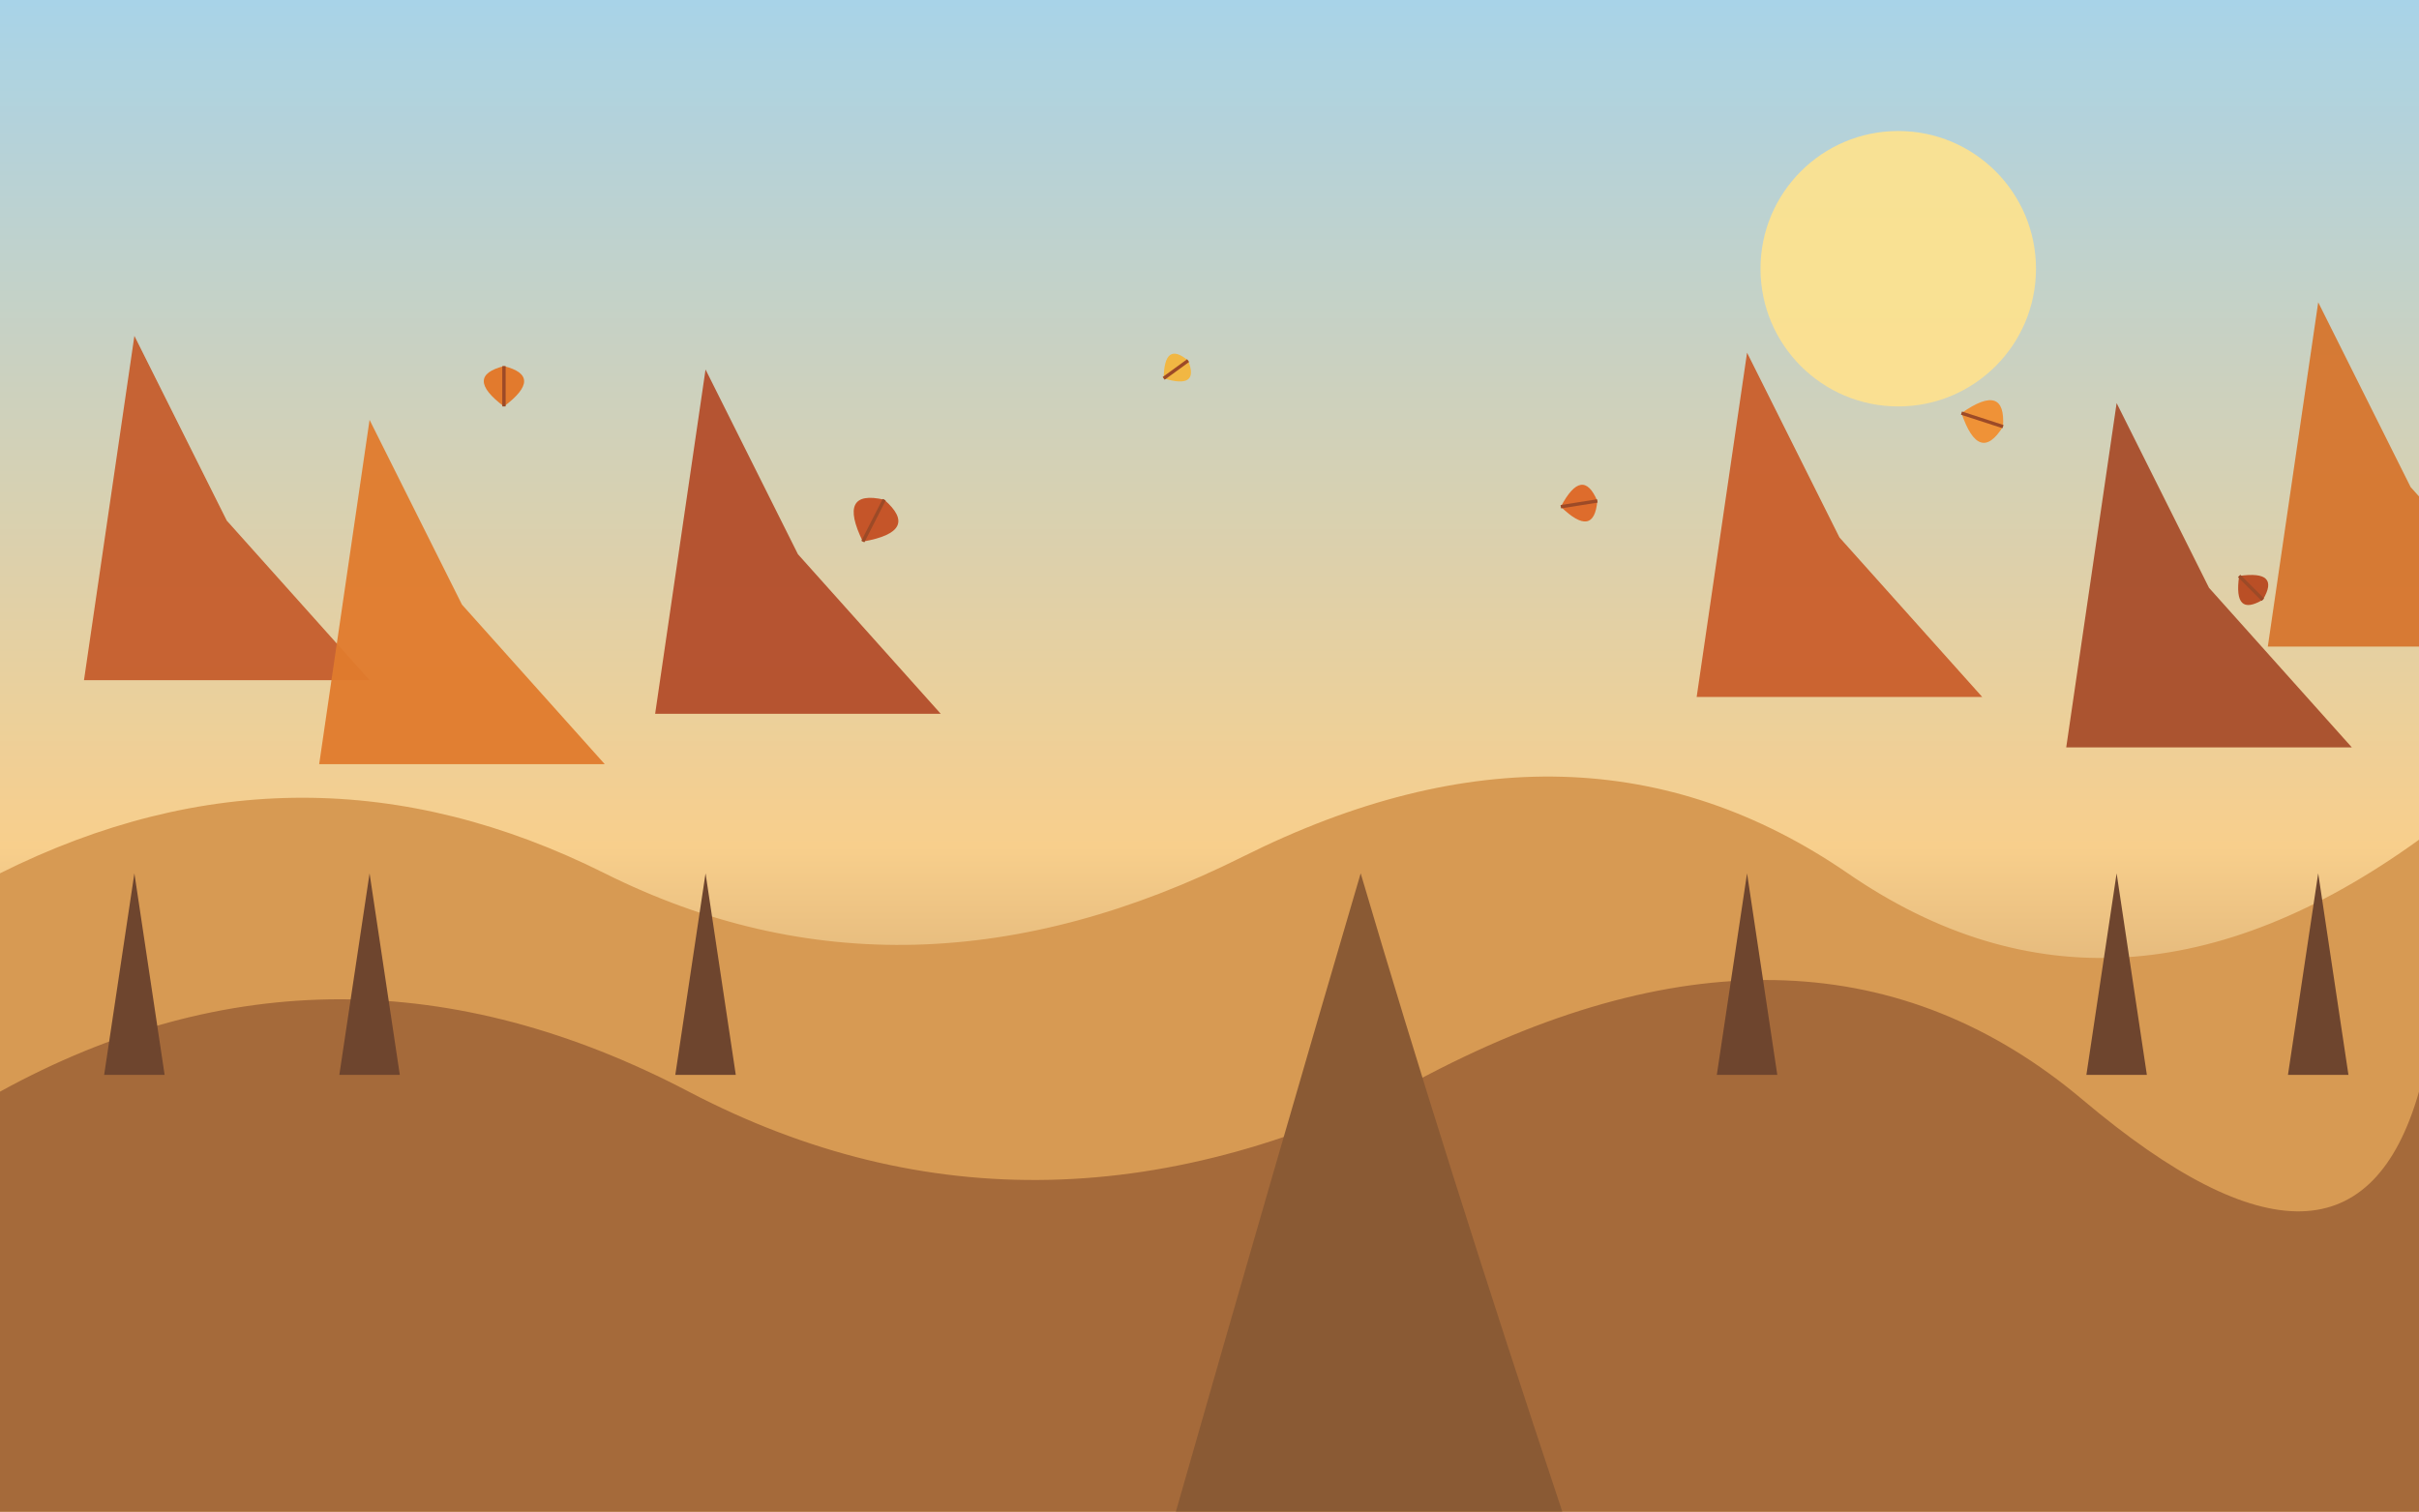
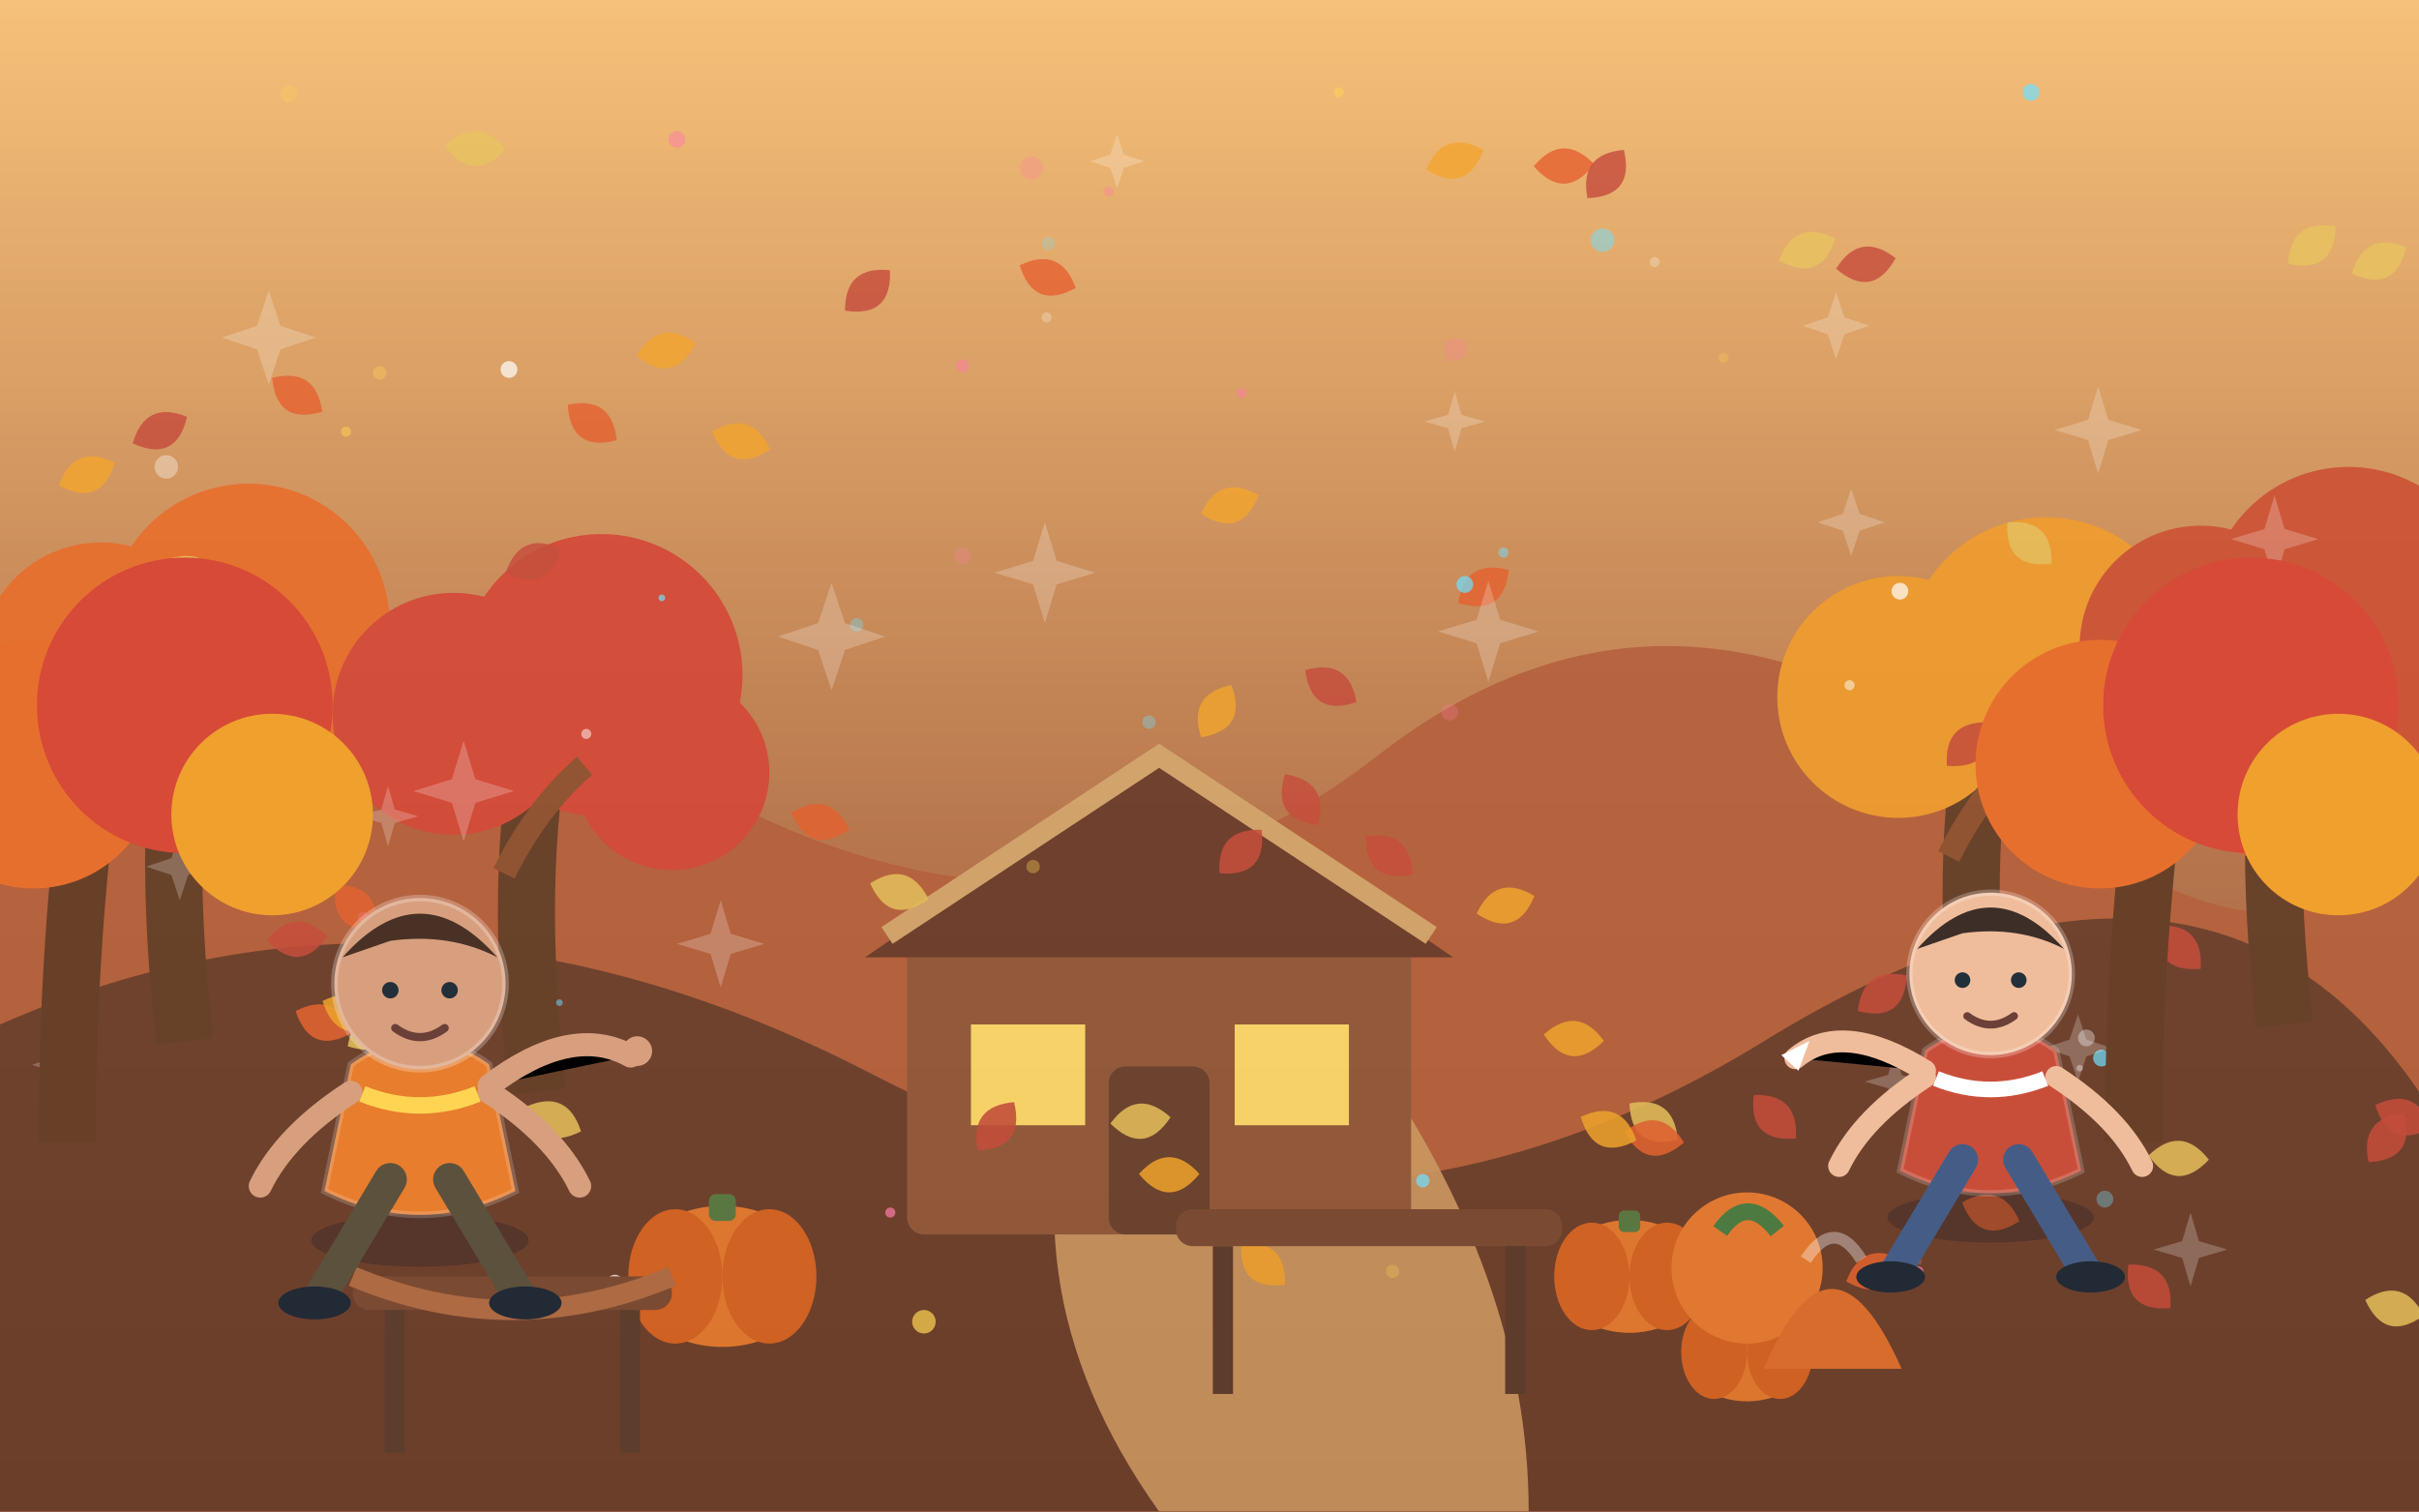
<svg xmlns="http://www.w3.org/2000/svg" viewBox="0 0 1440 900" preserveAspectRatio="xMidYMid slice">
  <defs>
-     <linearGradient id="autumn-bg" x1="0" y1="0" x2="0" y2="1">
-       <stop stop-color="#a8d3e8" />
-       <stop offset=".56" stop-color="#f8cf8c" />
-       <stop offset="1" stop-color="#8f5b35" />
+     <linearGradient id="bg-autumn" x1="0" y1="0" x2="0" y2="1">
+       <stop offset="0" stop-color="#f6be73" />
+       <stop offset="1" stop-color="#8c3f2d" />
    </linearGradient>
-     <linearGradient id="autumn-hill" x1="0" y1="0" x2="1" y2="1">
-       <stop stop-color="#ffffff" stop-opacity=".92" />
-       <stop offset="1" stop-color="#cfd8e6" stop-opacity=".95" />
+     <linearGradient id="ground" x1="0" y1="0" x2="0" y2="1">
+       <stop offset="0" stop-color="#ffffff" stop-opacity=".18" />
+       <stop offset="1" stop-color="#000000" stop-opacity=".18" />
    </linearGradient>
-     <linearGradient id="autumn-shadow" x1="0" y1="0" x2="0" y2="1">
-       <stop stop-color="#000" stop-opacity=".04" />
-       <stop offset="1" stop-color="#000" stop-opacity=".28" />
+     <linearGradient id="glass" x1="0" y1="0" x2="0" y2="1">
+       <stop offset="0" stop-color="#ffffff" stop-opacity=".34" />
+       <stop offset="1" stop-color="#ffffff" stop-opacity=".05" />
    </linearGradient>
-     <filter id="autumn-soft">
+     <filter id="shadow" x="-40%" y="-40%" width="180%" height="180%">
+       <feDropShadow dx="0" dy="10" stdDeviation="8" flood-color="#000" flood-opacity=".25" />
+     </filter>
+     <filter id="soft" x="-40%" y="-40%" width="180%" height="180%">
      <feGaussianBlur stdDeviation="18" />
    </filter>
-     <filter id="autumn-shadow">
-       <feDropShadow dx="0" dy="14" stdDeviation="10" flood-opacity=".18" />
+     <filter id="glow" x="-60%" y="-60%" width="220%" height="220%">
+       <feGaussianBlur stdDeviation="10" result="b" />
+       <feMerge>
+         <feMergeNode in="b" />
+         <feMergeNode in="SourceGraphic" />
+       </feMerge>
    </filter>
  </defs>
-   <rect width="1440" height="900" fill="url(#autumn-bg)" />
-   <circle cx="1130" cy="160" r="82" fill="#ffe28d" opacity=".9" />
-   <path d="M0 520 Q180 430 360 520 T740 510 T1100 520 T1440 500 L1440 900 L0 900Z" fill="#d79a53" />
-   <path d="M0 650 Q200 540 410 650 T850 640 T1240 655 T1440 650 L1440 900 L0 900Z" fill="#a56a3a" />
-   <path d="M700 900 Q760 690 810 520 Q860 690 930 900Z" fill="#8a5a34" />
-   <path d="M80 520 L62 640 L98 640Z" fill="#6e452e" />
-   <path d="M80 200 l55 110 l85 95 l-170 0Z" fill="#c55d2d" opacity=".95" />
-   <path d="M220 520 L202 640 L238 640Z" fill="#6e452e" />
-   <path d="M220 250 l55 110 l85 95 l-170 0Z" fill="#e17b2d" opacity=".95" />
-   <path d="M420 520 L402 640 L438 640Z" fill="#6e452e" />
-   <path d="M420 220 l55 110 l85 95 l-170 0Z" fill="#b34e2b" opacity=".95" />
-   <path d="M1040 520 L1022 640 L1058 640Z" fill="#6e452e" />
-   <path d="M1040 210 l55 110 l85 95 l-170 0Z" fill="#c95e2c" opacity=".95" />
-   <path d="M1260 520 L1242 640 L1278 640Z" fill="#6e452e" />
-   <path d="M1260 240 l55 110 l85 95 l-170 0Z" fill="#a84e2b" opacity=".95" />
-   <path d="M1380 520 L1362 640 L1398 640Z" fill="#6e452e" />
-   <path d="M1380 180 l55 110 l85 95 l-170 0Z" fill="#d6762e" opacity=".95" />
-   <g transform="translate(300 230) rotate(0)">
-     <path d="M0 -12 Q24 -6.0 0 12 Q-24 -6.0 0 -12Z" fill="#e27a2d" />
-     <path d="M0 -12 V12" stroke="#9c4a27" stroke-width="2" />
-   </g>
-   <g transform="translate(520 310) rotate(27)">
-     <path d="M0 -14 Q28 -7.0 0 14 Q-28 -7.0 0 -14Z" fill="#c55529" />
-     <path d="M0 -14 V14" stroke="#9c4a27" stroke-width="2" />
-   </g>
-   <g transform="translate(700 220) rotate(54)">
-     <path d="M0 -9 Q18 -4.5 0 9 Q-18 -4.5 0 -9Z" fill="#f1b743" />
-     <path d="M0 -9 V9" stroke="#9c4a27" stroke-width="2" />
-   </g>
-   <g transform="translate(940 300) rotate(81)">
-     <path d="M0 -11 Q22 -5.5 0 11 Q-22 -5.5 0 -11Z" fill="#de6c2c" />
-     <path d="M0 -11 V11" stroke="#9c4a27" stroke-width="2" />
-   </g>
-   <g transform="translate(1180 250) rotate(108)">
-     <path d="M0 -13 Q26 -6.5 0 13 Q-26 -6.5 0 -13Z" fill="#ef9237" />
-     <path d="M0 -13 V13" stroke="#9c4a27" stroke-width="2" />
-   </g>
-   <g transform="translate(1340 350) rotate(135)">
-     <path d="M0 -10 Q20 -5.0 0 10 Q-20 -5.0 0 -10Z" fill="#ba4f26" />
-     <path d="M0 -10 V10" stroke="#9c4a27" stroke-width="2" />
+   <rect width="1440" height="900" fill="url(#bg-autumn)" />
+   <path d="M0 470 Q200 350 420 470 T820 450 T1200 470 T1440 440 V900 H0Z" fill="#b9623c" />
+   <path d="M0 610 Q250 500 520 640 T1050 620 T1440 650 V900 H0Z" fill="#70412c" />
+   <path d="M690 900 Q590 760 650 610 Q710 520 690 470 Q720 520 810 620 Q910 760 910 900Z" fill="#d29b62" opacity=".9" />
+   <g transform="translate(110 360)">
+     <path d="M0 260 Q-15 130 4 40" stroke="#694027" stroke-width="34" fill="none" />
+     <circle cx="-50" cy="35" r="72" fill="#e96f2c" />
+     <circle cx="38" cy="12" r="84" fill="#e96f2c" />
+     <circle cx="80" cy="70" r="58" fill="#e96f2c" />
+     <path d="M-20 130 Q0 90 28 66" stroke="#935330" stroke-width="14" fill="none" />
+   </g>
+   <g transform="translate(320 390)">
+     <path d="M0 260 Q-15 130 4 40" stroke="#694027" stroke-width="34" fill="none" />
+     <circle cx="-50" cy="35" r="72" fill="#d64a37" />
+     <circle cx="38" cy="12" r="84" fill="#d64a37" />
+     <circle cx="80" cy="70" r="58" fill="#d64a37" />
+     <path d="M-20 130 Q0 90 28 66" stroke="#935330" stroke-width="14" fill="none" />
+   </g>
+   <g transform="translate(1180 380)">
+     <path d="M0 260 Q-15 130 4 40" stroke="#694027" stroke-width="34" fill="none" />
+     <circle cx="-50" cy="35" r="72" fill="#f09a2d" />
+     <circle cx="38" cy="12" r="84" fill="#f09a2d" />
+     <circle cx="80" cy="70" r="58" fill="#f09a2d" />
+     <path d="M-20 130 Q0 90 28 66" stroke="#935330" stroke-width="14" fill="none" />
+   </g>
+   <g transform="translate(1360 350)">
+     <path d="M0 260 Q-15 130 4 40" stroke="#694027" stroke-width="34" fill="none" />
+     <circle cx="-50" cy="35" r="72" fill="#cf5433" />
+     <circle cx="38" cy="12" r="84" fill="#cf5433" />
+     <circle cx="80" cy="70" r="58" fill="#cf5433" />
+     <path d="M-20 130 Q0 90 28 66" stroke="#935330" stroke-width="14" fill="none" />
+   </g>
+   <g transform="translate(540 545)">
+     <rect x="0" y="0" width="300" height="190" rx="10" fill="#955a3a" />
+     <path d="M-25 25 L150 -95 L325 25 Z" fill="#6e3e2a" />
+     <path d="M-12 12 L150 -95 L312 12" stroke="#d6a56a" stroke-width="12" fill="none" />
+     <rect x="38" y="65" width="68" height="60" fill="#ffd86a" />
+     <rect x="195" y="65" width="68" height="60" fill="#ffd86a" />
+     <rect x="120" y="90" width="60" height="100" rx="10" fill="#6d432d" />
+   </g>
+   <g transform="translate(430 760) scale(1)">
+     <ellipse cx="0" cy="0" rx="55" ry="42" fill="#e67b2f" />
+     <ellipse cx="-28" cy="0" rx="28" ry="40" fill="#d86524" />
+     <ellipse cx="28" cy="0" rx="28" ry="40" fill="#d86524" />
+     <rect x="-8" y="-49" width="16" height="16" rx="4" fill="#5d7b42" />
+   </g>
+   <g transform="translate(970 760) scale(0.8)">
+     <ellipse cx="0" cy="0" rx="55" ry="42" fill="#e67b2f" />
+     <ellipse cx="-28" cy="0" rx="28" ry="40" fill="#d86524" />
+     <ellipse cx="28" cy="0" rx="28" ry="40" fill="#d86524" />
+     <rect x="-8" y="-49" width="16" height="16" rx="4" fill="#5d7b42" />
+   </g>
+   <g transform="translate(1040 805) scale(0.7)">
+     <ellipse cx="0" cy="0" rx="55" ry="42" fill="#e67b2f" />
+     <ellipse cx="-28" cy="0" rx="28" ry="40" fill="#d86524" />
+     <ellipse cx="28" cy="0" rx="28" ry="40" fill="#d86524" />
+     <rect x="-8" y="-49" width="16" height="16" rx="4" fill="#5d7b42" />
+   </g>
+   <path d="M1159 456 q18 -20 36 0 q-18 22 -36 0Z" fill="#c94d3a" transform="rotate(-46 1159 456)" opacity=".88" />
+   <path d="M1195 311 q18 -20 36 0 q-18 22 -36 0Z" fill="#e8c05a" transform="rotate(43 1195 311)" opacity=".88" />
+   <path d="M1168 716 q18 -20 36 0 q-18 22 -36 0Z" fill="#e6632e" transform="rotate(18 1168 716)" opacity=".88" />
+   <path d="M1267 753 q18 -20 36 0 q-18 22 -36 0Z" fill="#c94d3a" transform="rotate(46 1267 753)" opacity=".88" />
+   <path d="M79 264 q18 -20 36 0 q-18 22 -36 0Z" fill="#c94d3a" transform="rotate(-26 79 264)" opacity=".88" />
+   <path d="M715 439 q18 -20 36 0 q-18 22 -36 0Z" fill="#f3a32b" transform="rotate(-60 715 439)" opacity=".88" />
+   <path d="M313 659 q18 -20 36 0 q-18 22 -36 0Z" fill="#e8c05a" transform="rotate(24 313 659)" opacity=".88" />
+   <path d="M162 225 q18 -20 36 0 q-18 22 -36 0Z" fill="#e6632e" transform="rotate(34 162 225)" opacity=".88" />
+   <path d="M207 623 q18 -20 36 0 q-18 22 -36 0Z" fill="#e8c05a" transform="rotate(-33 207 623)" opacity=".88" />
+   <path d="M879 544 q18 -20 36 0 q-18 22 -36 0Z" fill="#f3a32b" transform="rotate(-17 879 544)" opacity=".88" />
+   <path d="M777 399 q18 -20 36 0 q-18 22 -36 0Z" fill="#c94d3a" transform="rotate(32 777 399)" opacity=".88" />
+   <path d="M1182 690 q18 -20 36 0 q-18 22 -36 0Z" fill="#e6632e" transform="rotate(-50 1182 690)" opacity=".88" />
+   <path d="M338 241 q18 -20 36 0 q-18 22 -36 0Z" fill="#e6632e" transform="rotate(36 338 241)" opacity=".88" />
+   <path d="M1400 163 q18 -20 36 0 q-18 22 -36 0Z" fill="#e8c05a" transform="rotate(-26 1400 163)" opacity=".88" />
+   <path d="M1375 514 q18 -20 36 0 q-18 22 -36 0Z" fill="#e8c05a" transform="rotate(2 1375 514)" opacity=".88" />
+   <path d="M868 359 q18 -20 36 0 q-18 22 -36 0Z" fill="#e6632e" transform="rotate(-33 868 359)" opacity=".88" />
+   <path d="M726 520 q18 -20 36 0 q-18 22 -36 0Z" fill="#c94d3a" transform="rotate(-46 726 520)" opacity=".88" />
+   <path d="M1408 774 q18 -20 36 0 q-18 22 -36 0Z" fill="#e8c05a" transform="rotate(15 1408 774)" opacity=".88" />
+   <path d="M1099 763 q18 -20 36 0 q-18 22 -36 0Z" fill="#e6632e" transform="rotate(-21 1099 763)" opacity=".88" />
+   <path d="M471 484 q18 -20 36 0 q-18 22 -36 0Z" fill="#e6632e" transform="rotate(16 471 484)" opacity=".88" />
+   <path d="M35 289 q18 -20 36 0 q-18 22 -36 0Z" fill="#f3a32b" transform="rotate(-22 35 289)" opacity=".88" />
+   <path d="M301 341 q18 -20 36 0 q-18 22 -36 0Z" fill="#c94d3a" transform="rotate(-23 301 341)" opacity=".88" />
+   <path d="M265 87 q18 -20 36 0 q-18 22 -36 0Z" fill="#e8c05a" transform="rotate(3 265 87)" opacity=".88" />
+   <path d="M379 212 q18 -20 36 0 q-18 22 -36 0Z" fill="#f3a32b" transform="rotate(-12 379 212)" opacity=".88" />
+   <path d="M1044 652 q18 -20 36 0 q-18 22 -36 0Z" fill="#c94d3a" transform="rotate(46 1044 652)" opacity=".88" />
+   <path d="M167 486 q18 -20 36 0 q-18 22 -36 0Z" fill="#e6632e" transform="rotate(50 167 486)" opacity=".88" />
+   <path d="M913 99 q18 -20 36 0 q-18 22 -36 0Z" fill="#e6632e" transform="rotate(-2 913 99)" opacity=".88" />
+   <path d="M661 669 q18 -20 36 0 q-18 22 -36 0Z" fill="#e8c05a" transform="rotate(-6 661 669)" opacity=".88" />
+   <path d="M1331 507 q18 -20 36 0 q-18 22 -36 0Z" fill="#e6632e" transform="rotate(-23 1331 507)" opacity=".88" />
+   <path d="M849 101 q18 -20 36 0 q-18 22 -36 0Z" fill="#f3a32b" transform="rotate(-19 849 101)" opacity=".88" />
+   <path d="M1285 551 q18 -20 36 0 q-18 22 -36 0Z" fill="#c94d3a" transform="rotate(46 1285 551)" opacity=".88" />
+   <path d="M200 527 q18 -20 36 0 q-18 22 -36 0Z" fill="#e6632e" transform="rotate(48 200 527)" opacity=".88" />
+   <path d="M518 526 q18 -20 36 0 q-18 22 -36 0Z" fill="#e8c05a" transform="rotate(15 518 526)" opacity=".88" />
+   <path d="M1093 160 q18 -20 36 0 q-18 22 -36 0Z" fill="#c94d3a" transform="rotate(-10 1093 160)" opacity=".88" />
+   <path d="M715 306 q18 -20 36 0 q-18 22 -36 0Z" fill="#f3a32b" transform="rotate(-18 715 306)" opacity=".88" />
+   <path d="M176 602 q18 -20 36 0 q-18 22 -36 0Z" fill="#e6632e" transform="rotate(21 176 602)" opacity=".88" />
+   <path d="M1106 602 q18 -20 36 0 q-18 22 -36 0Z" fill="#c94d3a" transform="rotate(-36 1106 602)" opacity=".88" />
+   <path d="M739 740 q18 -20 36 0 q-18 22 -36 0Z" fill="#f3a32b" transform="rotate(44 739 740)" opacity=".88" />
+   <path d="M503 185 q18 -20 36 0 q-18 22 -36 0Z" fill="#c94d3a" transform="rotate(-42 503 185)" opacity=".88" />
+   <path d="M424 257 q18 -20 36 0 q-18 22 -36 0Z" fill="#f3a32b" transform="rotate(17 424 257)" opacity=".88" />
+   <path d="M1362 157 q18 -20 36 0 q-18 22 -36 0Z" fill="#e8c05a" transform="rotate(-38 1362 157)" opacity=".88" />
+   <path d="M970 657 q18 -20 36 0 q-18 22 -36 0Z" fill="#e8c05a" transform="rotate(37 970 657)" opacity=".88" />
+   <path d="M1414 658 q18 -20 36 0 q-18 22 -36 0Z" fill="#c94d3a" transform="rotate(22 1414 658)" opacity=".88" />
+   <path d="M1304 403 q18 -20 36 0 q-18 22 -36 0Z" fill="#e8c05a" transform="rotate(-41 1304 403)" opacity=".88" />
+   <path d="M159 560 q18 -20 36 0 q-18 22 -36 0Z" fill="#c94d3a" transform="rotate(-4 159 560)" opacity=".88" />
+   <path d="M582 685 q18 -20 36 0 q-18 22 -36 0Z" fill="#c94d3a" transform="rotate(-53 582 685)" opacity=".88" />
+   <path d="M1059 155 q18 -20 36 0 q-18 22 -36 0Z" fill="#e8c05a" transform="rotate(-21 1059 155)" opacity=".88" />
+   <path d="M945 118 q18 -20 36 0 q-18 22 -36 0Z" fill="#c94d3a" transform="rotate(-53 945 118)" opacity=".88" />
+   <path d="M607 158 q18 -20 36 0 q-18 22 -36 0Z" fill="#e6632e" transform="rotate(22 607 158)" opacity=".88" />
+   <path d="M1279 688 q18 -20 36 0 q-18 22 -36 0Z" fill="#e8c05a" transform="rotate(4 1279 688)" opacity=".88" />
+   <path d="M967 674 q18 -20 36 0 q-18 22 -36 0Z" fill="#e6632e" transform="rotate(10 967 674)" opacity=".88" />
+   <path d="M941 665 q18 -20 36 0 q-18 22 -36 0Z" fill="#f3a32b" transform="rotate(23 941 665)" opacity=".88" />
+   <path d="M678 699 q18 -20 36 0 q-18 22 -36 0Z" fill="#f3a32b" transform="rotate(0 678 699)" opacity=".88" />
+   <path d="M146 541 q18 -20 36 0 q-18 22 -36 0Z" fill="#c94d3a" transform="rotate(-47 146 541)" opacity=".88" />
+   <path d="M192 596 q18 -20 36 0 q-18 22 -36 0Z" fill="#f3a32b" transform="rotate(22 192 596)" opacity=".88" />
+   <path d="M100 333 q18 -20 36 0 q-18 22 -36 0Z" fill="#e8c05a" transform="rotate(30 100 333)" opacity=".88" />
+   <path d="M919 616 q18 -20 36 0 q-18 22 -36 0Z" fill="#f3a32b" transform="rotate(6 919 616)" opacity=".88" />
+   <path d="M765 461 q18 -20 36 0 q-18 22 -36 0Z" fill="#c94d3a" transform="rotate(57 765 461)" opacity=".88" />
+   <path d="M813 498 q18 -20 36 0 q-18 22 -36 0Z" fill="#c94d3a" transform="rotate(39 813 498)" opacity=".88" />
+   <path d="M1410 692 q18 -20 36 0 q-18 22 -36 0Z" fill="#c94d3a" transform="rotate(-54 1410 692)" opacity=".88" />
+   <rect width="1440" height="900" fill="url(#ground)" opacity=".25" />
+   <circle cx="895" cy="329" r="3" fill="#6fe0ff" opacity="0.5" />
+   <circle cx="510" cy="372" r="4" fill="#6fe0ff" opacity="0.35" />
+   <circle cx="829" cy="757" r="4" fill="#ffd452" opacity="0.25" />
+   <circle cx="172" cy="56" r="5" fill="#ffd452" opacity="0.25" />
+   <circle cx="1142" cy="751" r="2" fill="#ff7ba7" opacity="0.25" />
+   <circle cx="866" cy="208" r="7" fill="#ff7ba7" opacity="0.25" />
+   <circle cx="985" cy="156" r="3" fill="#ffffff" opacity="0.25" />
+   <circle cx="797" cy="55" r="3" fill="#ffd452" opacity="0.5" />
+   <circle cx="847" cy="703" r="4" fill="#6fe0ff" opacity="0.7" />
+   <circle cx="1142" cy="757" r="3" fill="#ff7ba7" opacity="0.7" />
+   <circle cx="863" cy="424" r="5" fill="#ff7ba7" opacity="0.25" />
+   <circle cx="349" cy="437" r="3" fill="#ffffff" opacity="0.5" />
+   <circle cx="954" cy="143" r="7" fill="#6fe0ff" opacity="0.5" />
+   <circle cx="1238" cy="636" r="2" fill="#ffffff" opacity="0.35" />
+   <circle cx="265" cy="688" r="3" fill="#ffffff" opacity="0.5" />
+   <circle cx="739" cy="234" r="3" fill="#ff7ba7" opacity="0.5" />
+   <circle cx="216" cy="546" r="3" fill="#ff7ba7" opacity="0.25" />
+   <circle cx="1026" cy="213" r="3" fill="#ffd452" opacity="0.25" />
+   <circle cx="530" cy="722" r="3" fill="#ff7ba7" opacity="0.7" />
+   <circle cx="1242" cy="618" r="5" fill="#ffffff" opacity="0.35" />
+   <circle cx="1251" cy="630" r="5" fill="#6fe0ff" opacity="0.7" />
+   <circle cx="148" cy="415" r="7" fill="#ff7ba7" opacity="0.35" />
+   <circle cx="615" cy="516" r="4" fill="#ffd452" opacity="0.35" />
+   <circle cx="1209" cy="55" r="5" fill="#6fe0ff" opacity="0.7" />
+   <circle cx="573" cy="331" r="5" fill="#ff7ba7" opacity="0.25" />
+   <circle cx="99" cy="278" r="7" fill="#ffffff" opacity="0.35" />
+   <circle cx="573" cy="218" r="4" fill="#ff7ba7" opacity="0.5" />
+   <circle cx="333" cy="597" r="2" fill="#6fe0ff" opacity="0.5" />
+   <circle cx="1101" cy="408" r="3" fill="#ffffff" opacity="0.5" />
+   <circle cx="872" cy="348" r="5" fill="#6fe0ff" opacity="0.7" />
+   <circle cx="226" cy="222" r="4" fill="#ffd452" opacity="0.35" />
+   <circle cx="156" cy="408" r="4" fill="#6fe0ff" opacity="0.35" />
+   <circle cx="403" cy="83" r="5" fill="#ff7ba7" opacity="0.5" />
+   <circle cx="206" cy="257" r="3" fill="#ffd452" opacity="0.5" />
+   <circle cx="623" cy="189" r="3" fill="#ffffff" opacity="0.25" />
+   <circle cx="303" cy="220" r="5" fill="#ffffff" opacity="0.7" />
+   <circle cx="366" cy="764" r="5" fill="#ffffff" opacity="0.7" />
+   <circle cx="614" cy="100" r="7" fill="#ff7ba7" opacity="0.25" />
+   <circle cx="1163" cy="551" r="3" fill="#6fe0ff" opacity="0.5" />
+   <circle cx="550" cy="787" r="7" fill="#ffd452" opacity="0.7" />
+   <circle cx="660" cy="114" r="3" fill="#ff7ba7" opacity="0.35" />
+   <circle cx="1253" cy="714" r="5" fill="#6fe0ff" opacity="0.35" />
+   <circle cx="684" cy="430" r="4" fill="#6fe0ff" opacity="0.35" />
+   <circle cx="1131" cy="352" r="5" fill="#ffffff" opacity="0.7" />
+   <circle cx="624" cy="145" r="4" fill="#6fe0ff" opacity="0.25" />
+   <circle cx="394" cy="356" r="2" fill="#6fe0ff" opacity="0.7" />
+   <path d="M1354 295 L1360 315 L1380 321 L1360 327 L1354 347 L1348 327 L1328 321 L1348 315Z" fill="#fff" opacity=".22" />
+   <path d="M1093 174 L1098 189 L1113 194 L1098 199 L1093 214 L1088 199 L1073 194 L1088 189Z" fill="#fff" opacity=".22" />
+   <path d="M1102 291 L1107 306 L1122 311 L1107 316 L1102 331 L1097 316 L1082 311 L1097 306Z" fill="#fff" opacity=".22" />
+   <path d="M160 173 L167 194 L188 201 L167 208 L160 229 L153 208 L132 201 L153 194Z" fill="#fff" opacity=".22" />
+   <path d="M1304 722 L1309 739 L1326 744 L1309 749 L1304 766 L1299 749 L1282 744 L1299 739Z" fill="#fff" opacity=".22" />
+   <path d="M866 233 L870 247 L884 251 L870 255 L866 269 L862 255 L848 251 L862 247Z" fill="#fff" opacity=".22" />
+   <path d="M107 496 L112 511 L127 516 L112 521 L107 536 L102 521 L87 516 L102 511Z" fill="#fff" opacity=".22" />
+   <path d="M1249 230 L1255 250 L1275 256 L1255 262 L1249 282 L1243 262 L1223 256 L1243 250Z" fill="#fff" opacity=".22" />
+   <path d="M276 441 L283 464 L306 471 L283 478 L276 501 L269 478 L246 471 L269 464Z" fill="#fff" opacity=".22" />
+   <path d="M231 468 L235 482 L249 486 L235 490 L231 504 L227 490 L213 486 L227 482Z" fill="#fff" opacity=".22" />
+   <path d="M886 346 L893 369 L916 376 L893 383 L886 406 L879 383 L856 376 L879 369Z" fill="#fff" opacity=".22" />
+   <path d="M622 311 L629 334 L652 341 L629 348 L622 371 L615 348 L592 341 L615 334Z" fill="#fff" opacity=".22" />
+   <path d="M429 536 L435 556 L455 562 L435 568 L429 588 L423 568 L403 562 L423 556Z" fill="#fff" opacity=".22" />
+   <path d="M35 618 L39 630 L51 634 L39 638 L35 650 L31 638 L19 634 L31 630Z" fill="#fff" opacity=".22" />
+   <path d="M1128 626 L1132 640 L1146 644 L1132 648 L1128 662 L1124 648 L1110 644 L1124 640Z" fill="#fff" opacity=".22" />
+   <path d="M665 80 L669 92 L681 96 L669 100 L665 112 L661 100 L649 96 L661 92Z" fill="#fff" opacity=".22" />
+   <path d="M1237 604 L1242 619 L1257 624 L1242 629 L1237 644 L1232 629 L1217 624 L1232 619Z" fill="#fff" opacity=".22" />
+   <path d="M495 347 L503 371 L527 379 L503 387 L495 411 L487 387 L463 379 L487 371Z" fill="#fff" opacity=".22" />
+   <g transform="translate(40 420)">
+     <path d="M0 260 Q0 120 20 0" stroke="#674027" stroke-width="34" fill="none" />
+     <circle cx="-20" cy="35" r="74" fill="#e76f2d" />
+     <circle cx="70" cy="0" r="88" fill="#d64a37" />
+     <circle cx="122" cy="65" r="60" fill="#f0a02d" />
+   </g>
+   <g transform="translate(1270 420)">
+     <path d="M0 260 Q0 120 20 0" stroke="#674027" stroke-width="34" fill="none" />
+     <circle cx="-20" cy="35" r="74" fill="#e76f2d" />
+     <circle cx="70" cy="0" r="88" fill="#d64a37" />
+     <circle cx="122" cy="65" r="60" fill="#f0a02d" />
+   </g>
+   <g transform="translate(210 760)">
+     <rect x="0" y="0" width="190" height="20" rx="10" fill="#7b4a32" />
+     <path d="M25 20 V105 M165 20 V105" stroke="#5d3e2c" stroke-width="12" />
+     <path d="M0 0 Q95 40 190 0" stroke="#ad6a43" stroke-width="12" fill="none" />
+   </g>
+   <g transform="translate(1040 755)">
+     <circle r="45" fill="#e17831" />
+     <path d="M-16 -22 Q0 -45 18 -22" stroke="#4d7a40" stroke-width="10" fill="none" />
+   </g>
+   <g transform="translate(250 570) scale(0.98 0.98)">
+     <ellipse cx="0" cy="172" rx="66" ry="16" fill="#101522" opacity=".25" />
+     <path d="M-42 65 Q0 35 42 65 L58 142 Q0 171 -58 142Z" fill="#e77d2d" stroke="#fff" stroke-opacity=".18" stroke-width="4" />
+     <path d="M-18 135 L-60 205" stroke="#5b513d" stroke-width="20" stroke-linecap="round" />
+     <path d="M18 135 L60 205" stroke="#5b513d" stroke-width="20" stroke-linecap="round" />
+     <ellipse cx="-64" cy="210" rx="22" ry="10" fill="#222a35" />
+     <ellipse cx="64" cy="210" rx="22" ry="10" fill="#222a35" />
+     <path d="M-42 82 Q-82 108 -97 139" stroke="#d89f7e" stroke-width="14" stroke-linecap="round" />
+     <path d="M42 82 Q82 108 97 139" stroke="#d89f7e" stroke-width="14" stroke-linecap="round" />
+     <circle cx="0" cy="16" r="52" fill="#d89f7e" stroke="#fff" stroke-opacity=".25" stroke-width="4" />
+     <path d="M-47 0 Q0 -53 47 0 Q18 -15 -18 -10Z" fill="#493126" />
+     <circle cx="-18" cy="20" r="5" fill="#23303a" />
+     <circle cx="18" cy="20" r="5" fill="#23303a" />
+     <path d="M-15 43 Q0 54 15 43" stroke="#6b4038" stroke-width="5" fill="none" stroke-linecap="round" />
+     <path d="M-35 83 Q0 97 35 83" stroke="#ffd452" stroke-width="10" fill="none" />
+     <path d="M42 78 Q92 40 128 60" stroke="#d89f7e" stroke-width="14" stroke-linecap="round" />
+     <circle cx="132" cy="57" r="9" fill="#d89f7e" />
+   </g>
+   <g transform="translate(1185 565) scale(0.93 0.93)">
+     <ellipse cx="0" cy="172" rx="66" ry="16" fill="#101522" opacity=".25" />
+     <path d="M-42 65 Q0 35 42 65 L58 142 Q0 171 -58 142Z" fill="#c94e3a" stroke="#fff" stroke-opacity=".18" stroke-width="4" />
+     <path d="M-18 135 L-60 205" stroke="#455d86" stroke-width="20" stroke-linecap="round" />
+     <path d="M18 135 L60 205" stroke="#455d86" stroke-width="20" stroke-linecap="round" />
+     <ellipse cx="-64" cy="210" rx="22" ry="10" fill="#222a35" />
+     <ellipse cx="64" cy="210" rx="22" ry="10" fill="#222a35" />
+     <path d="M-42 82 Q-82 108 -97 139" stroke="#f0bd9c" stroke-width="14" stroke-linecap="round" />
+     <path d="M42 82 Q82 108 97 139" stroke="#f0bd9c" stroke-width="14" stroke-linecap="round" />
+     <circle cx="0" cy="16" r="52" fill="#f0bd9c" stroke="#fff" stroke-opacity=".25" stroke-width="4" />
+     <path d="M-47 0 Q0 -53 47 0 Q18 -15 -18 -10Z" fill="#3d2e28" />
+     <circle cx="-18" cy="20" r="5" fill="#23303a" />
+     <circle cx="18" cy="20" r="5" fill="#23303a" />
+     <path d="M-15 43 Q0 54 15 43" stroke="#6b4038" stroke-width="5" fill="none" stroke-linecap="round" />
+     <path d="M-35 83 Q0 97 35 83" stroke="#fff" stroke-width="10" fill="none" />
+     <path d="M-42 78 Q-95 45 -125 70" stroke="#f0bd9c" stroke-width="14" stroke-linecap="round" />
+     <path d="M-134 68 l18 -9 l-7 19" fill="#fff" />
+   </g>
+   <g transform="translate(700 720)">
+     <rect width="230" height="22" rx="10" fill="#7a4a32" />
+     <path d="M28 22 V110 M202 22 V110" stroke="#5d3c2b" stroke-width="12" />
+   </g>
+   <g transform="translate(1050 720)">
+     <path d="M0 95 Q40 0 82 95Z" fill="#d86c2d" />
+     <path d="M25 30 Q42 4 58 30" stroke="#fff" stroke-opacity=".35" stroke-width="7" fill="none" />
  </g>
</svg>
